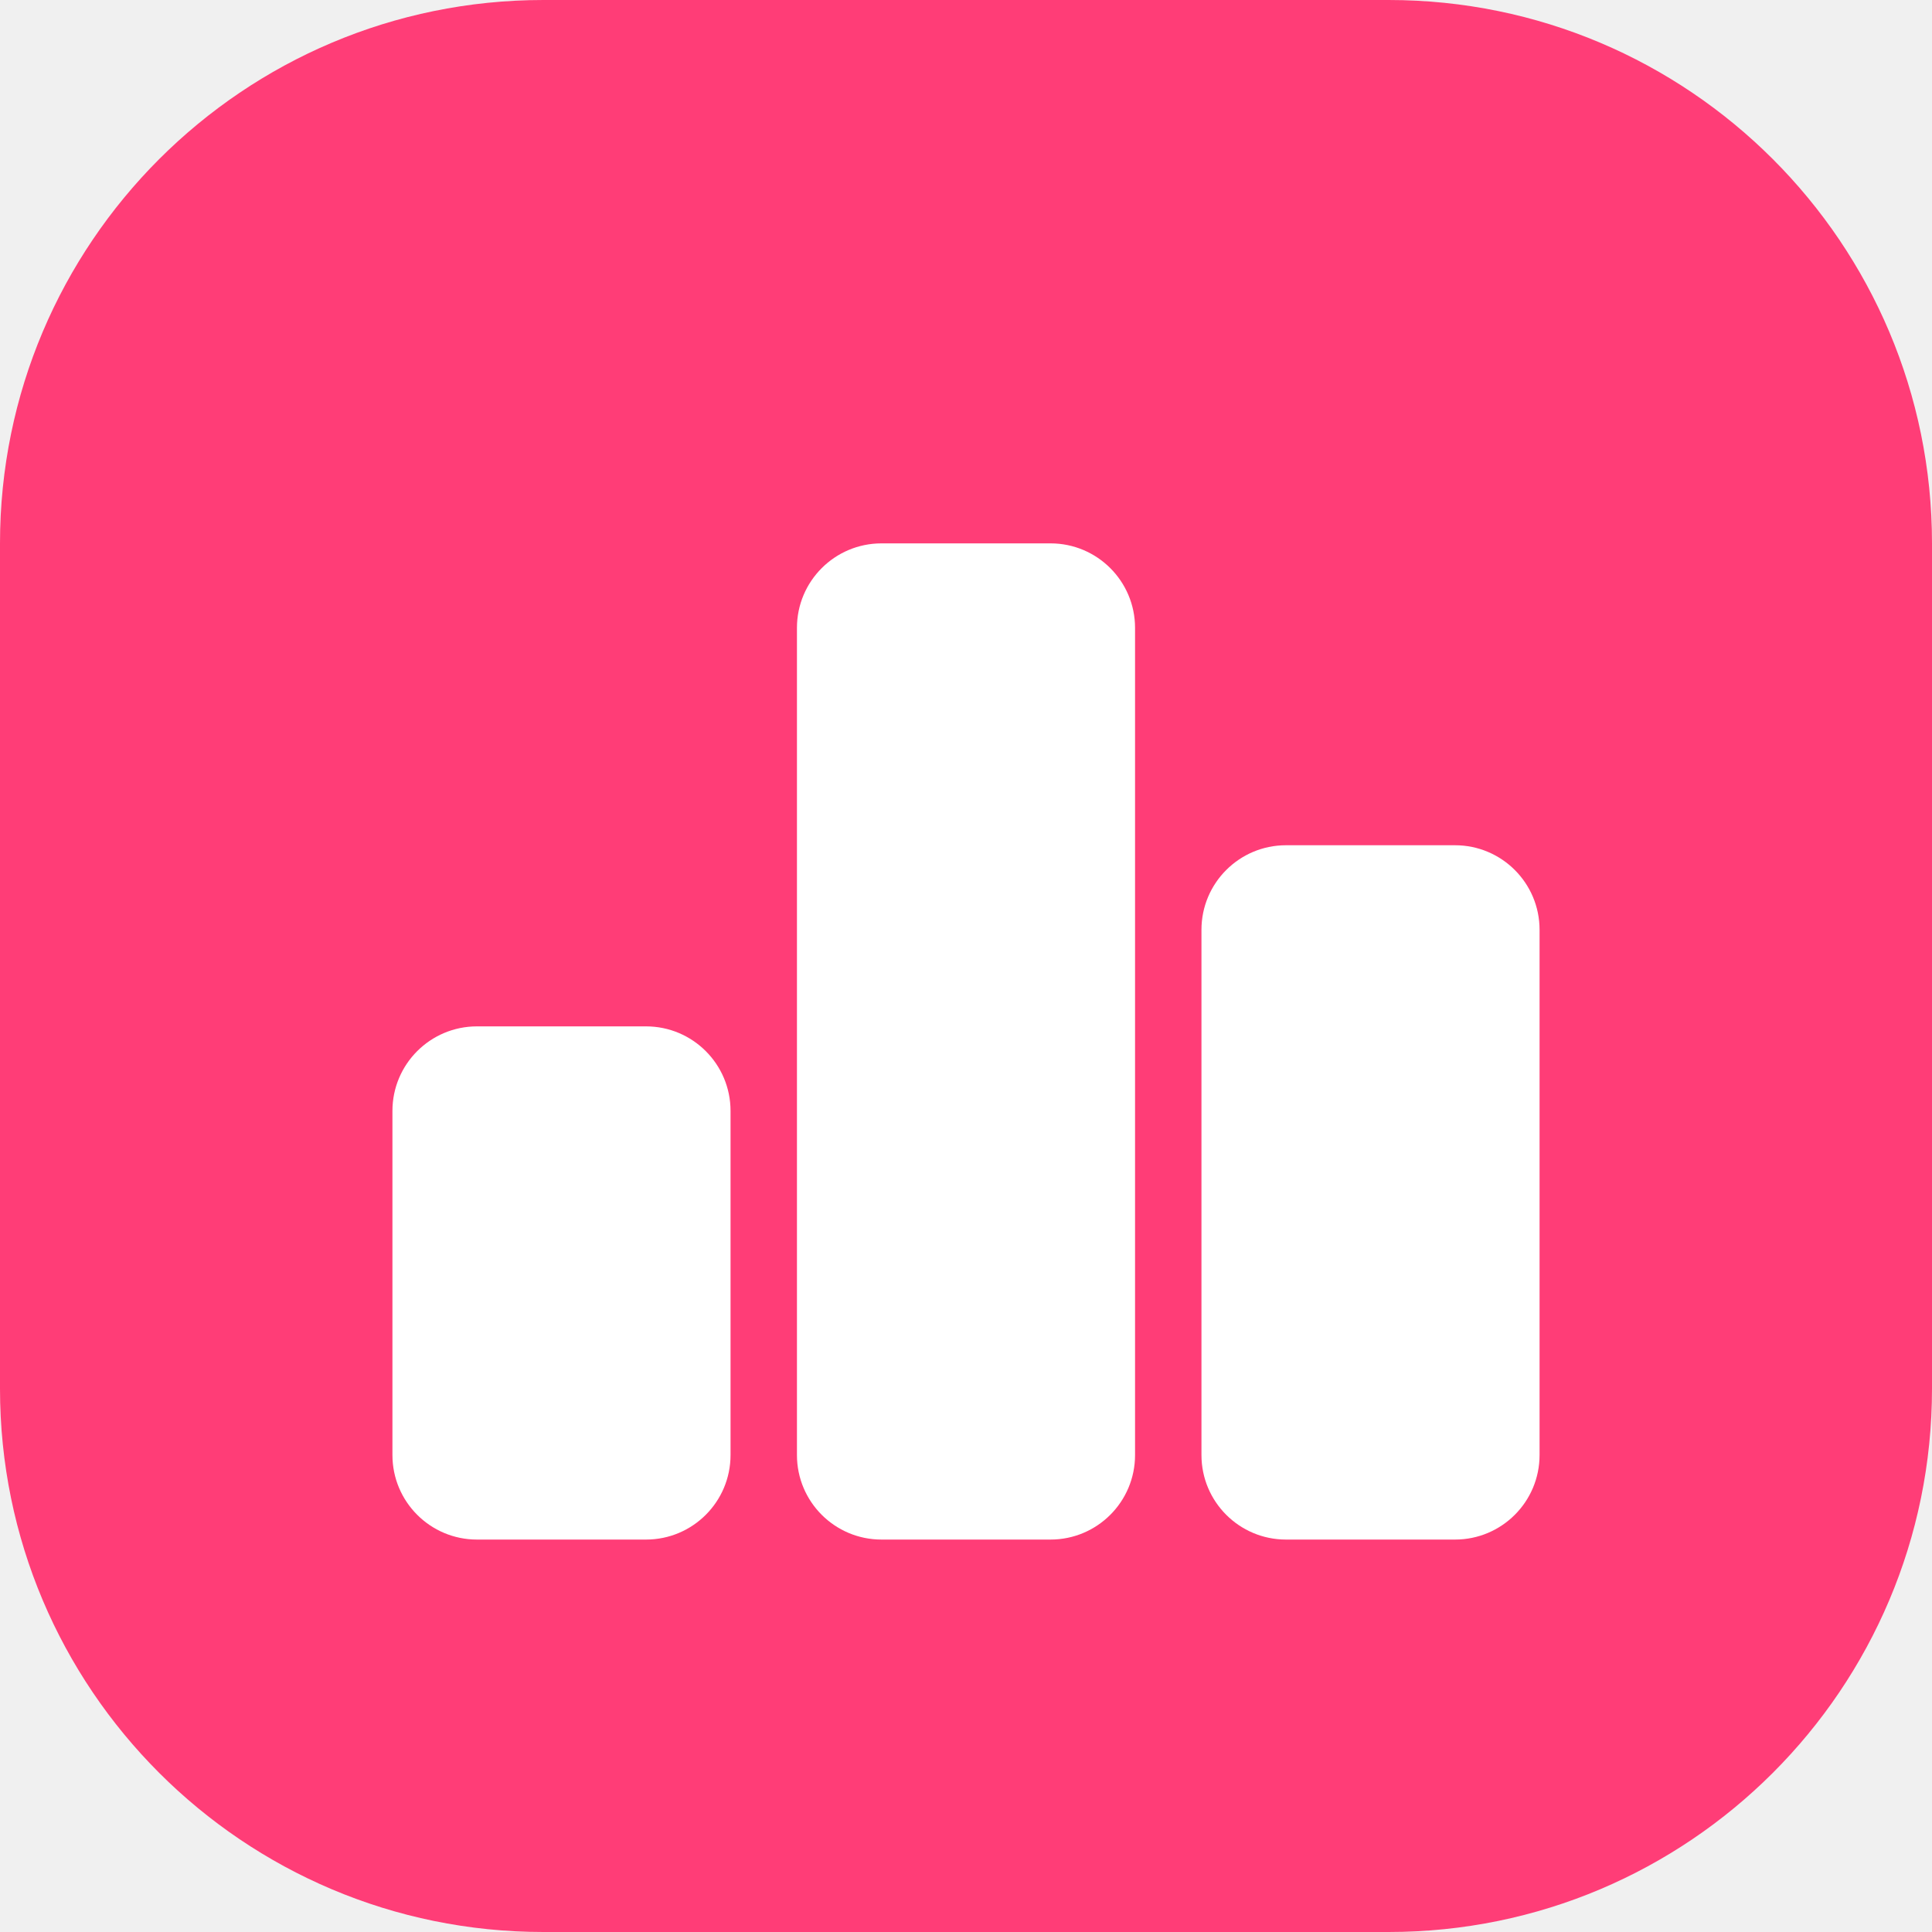
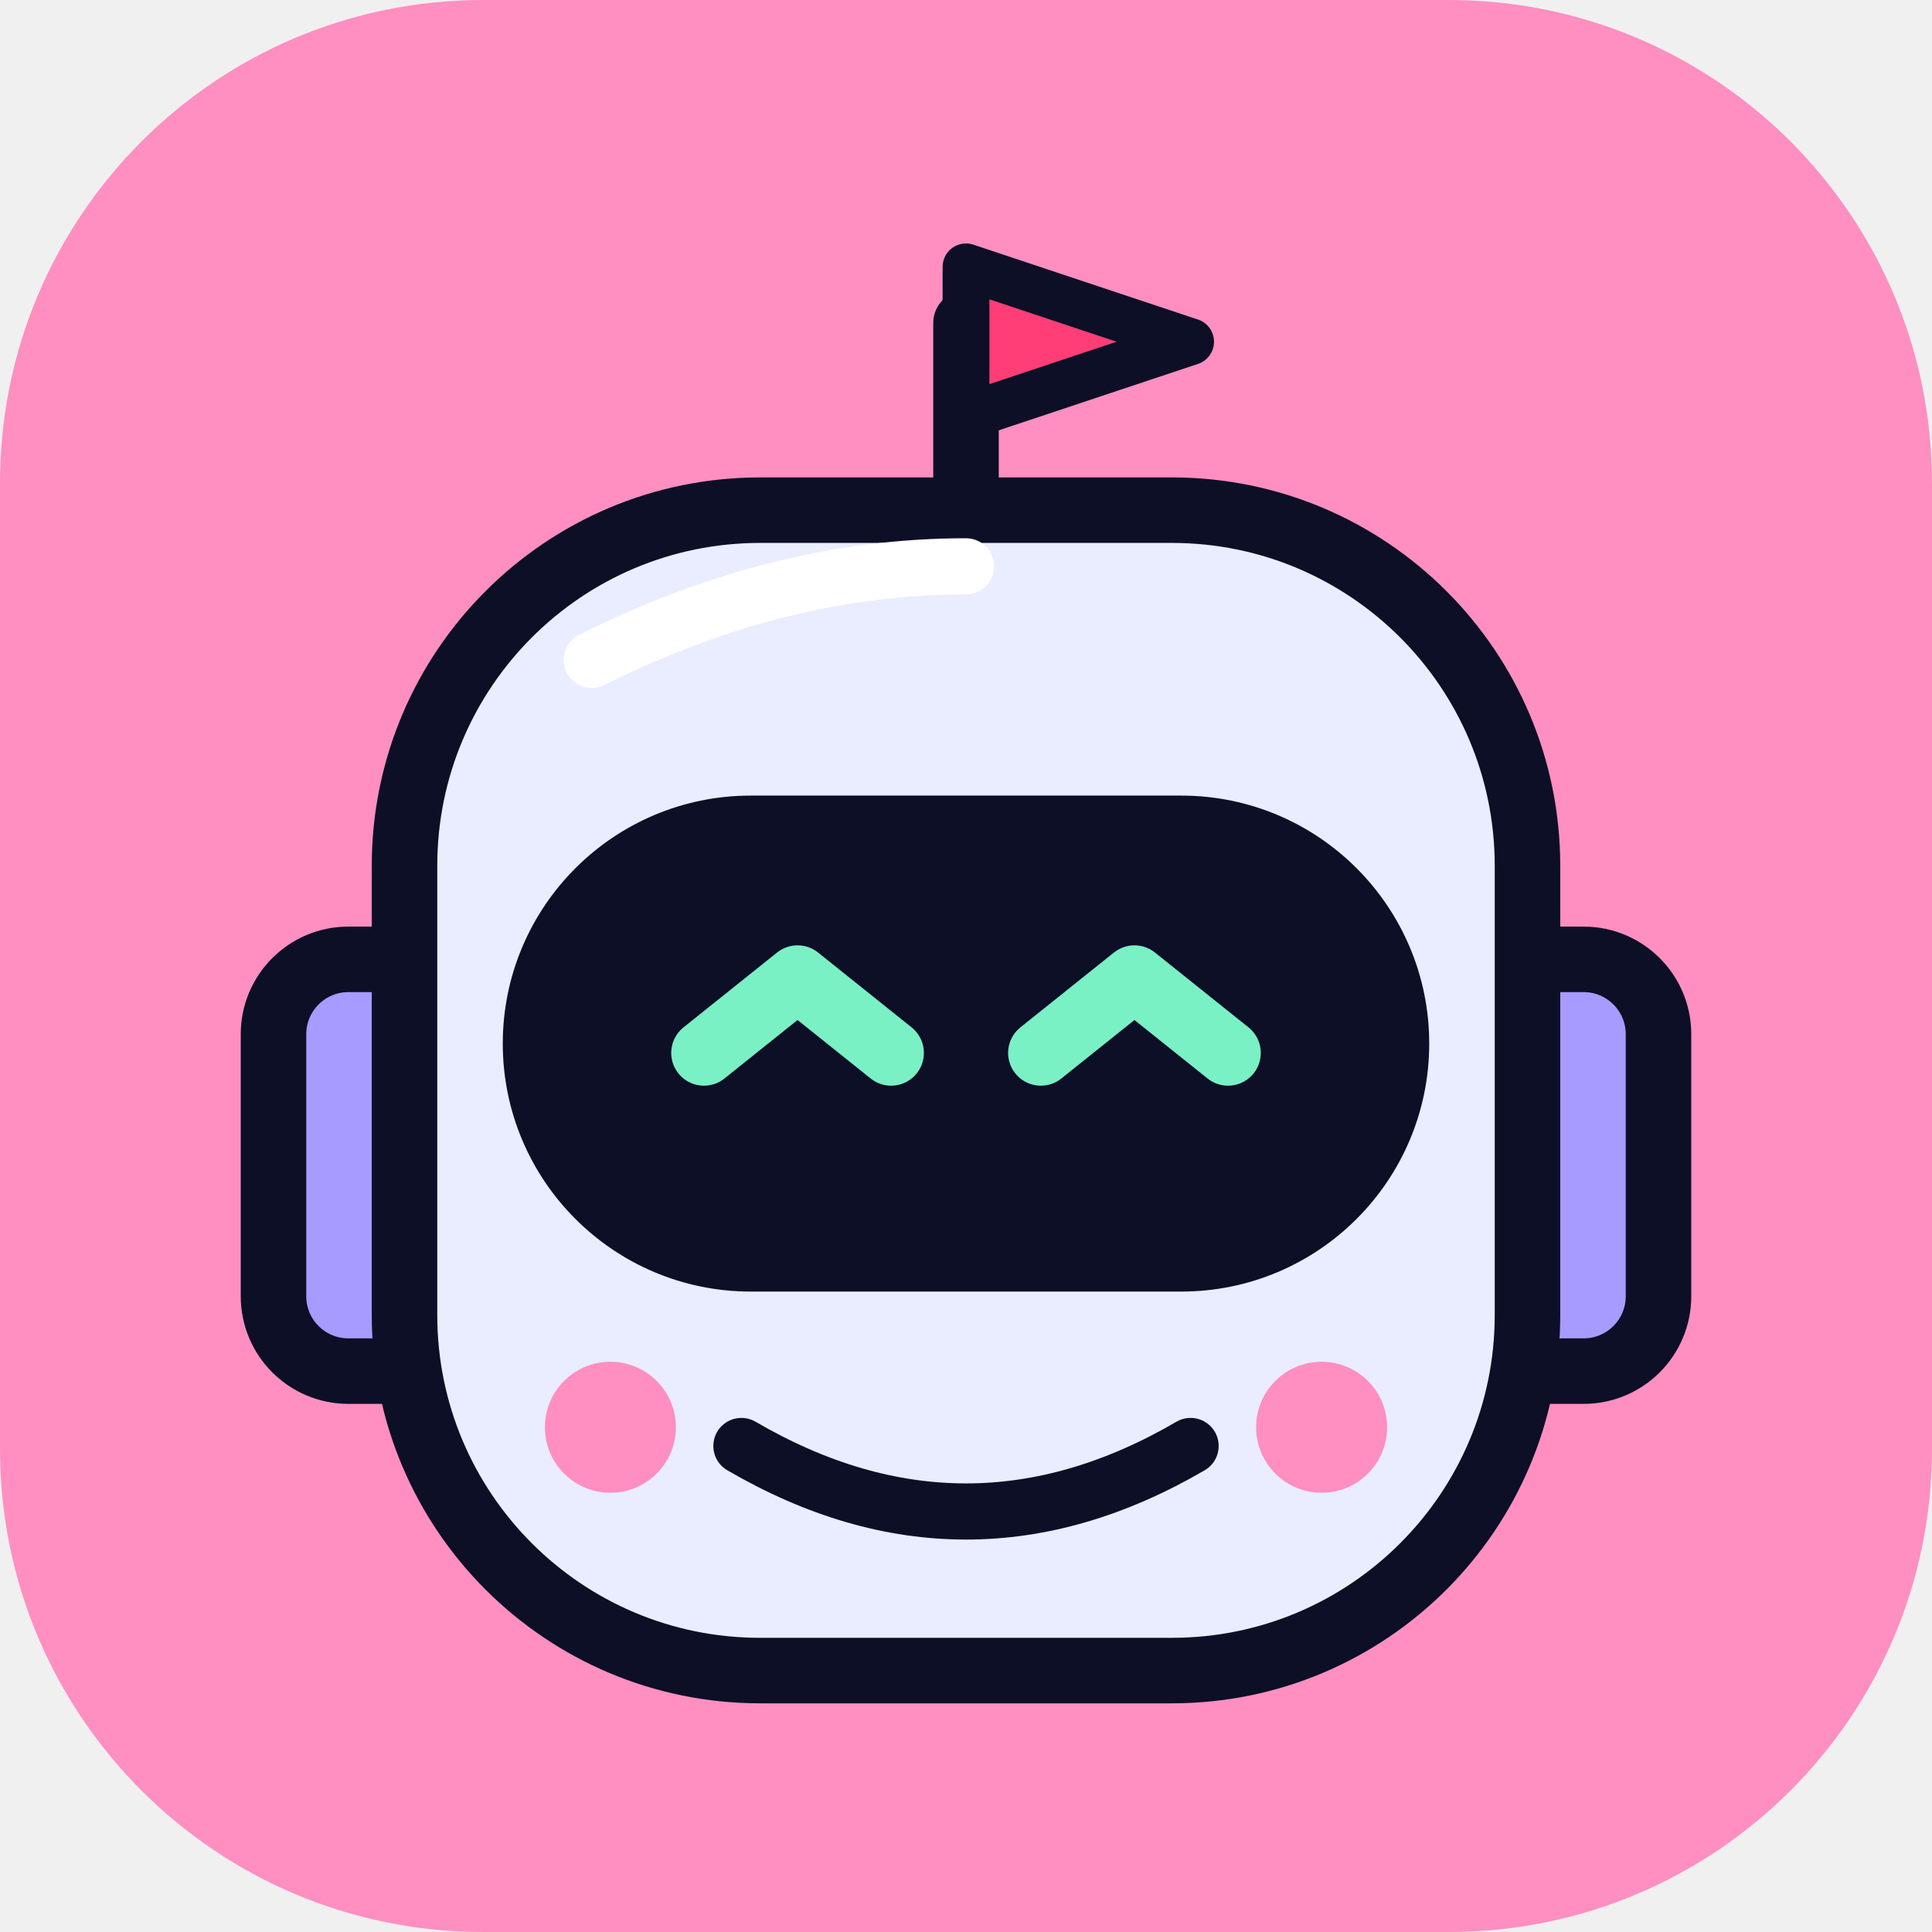
- <svg xmlns="http://www.w3.org/2000/svg" viewBox="0 0 32 32">
-   <rect width="32" height="32" rx="9" fill="#ff3d77" />
-   <rect x="6.5" y="17" width="5.6" height="8.5" rx="1.4" fill="#fff" />
-   <rect x="13.2" y="9" width="5.6" height="16.5" rx="1.4" fill="#fff" />
-   <rect x="19.9" y="14" width="5.6" height="11.5" rx="1.4" fill="#fff" />
+ <svg xmlns="http://www.w3.org/2000/svg" viewBox="0 0 64 64">
+   <rect width="64" height="64" rx="16" fill="#ff8fc0" />
+   <g transform="translate(1 4.5) scale(.31)">
+     <path d="M100 40V20" stroke="#0c0f26" stroke-width="7" stroke-linecap="round" />
+     <path d="M100 14l24 8-24 8z" fill="#ff3d77" stroke="#0c0f26" stroke-width="5" stroke-linejoin="round" />
+     <g stroke="#0c0f26" stroke-width="7" stroke-linejoin="round">
+       <rect x="26" y="88" width="20" height="44" rx="8" fill="#a79bff" />
+       <rect x="154" y="88" width="20" height="44" rx="8" fill="#a79bff" />
+       <rect x="40" y="40" width="120" height="124" rx="38" fill="#e9edff" />
+       <rect x="54" y="74" width="92" height="46" rx="23" fill="#0c0f26" />
+     </g>
+     <path d="M72 98l10-8 10 8M108 98l10-8 10 8" fill="none" stroke="#7af0c5" stroke-width="7" stroke-linecap="round" stroke-linejoin="round" />
+     <path d="M76 140q24 14 48 0" fill="none" stroke="#0c0f26" stroke-width="6" stroke-linecap="round" />
+     <circle cx="62" cy="138" r="7" fill="#ff8fc0" />
+     <circle cx="138" cy="138" r="7" fill="#ff8fc0" />
+     <path d="M60 56q20-10 40-10" fill="none" stroke="#fff" stroke-width="6" stroke-linecap="round" />
+   </g>
</svg>
